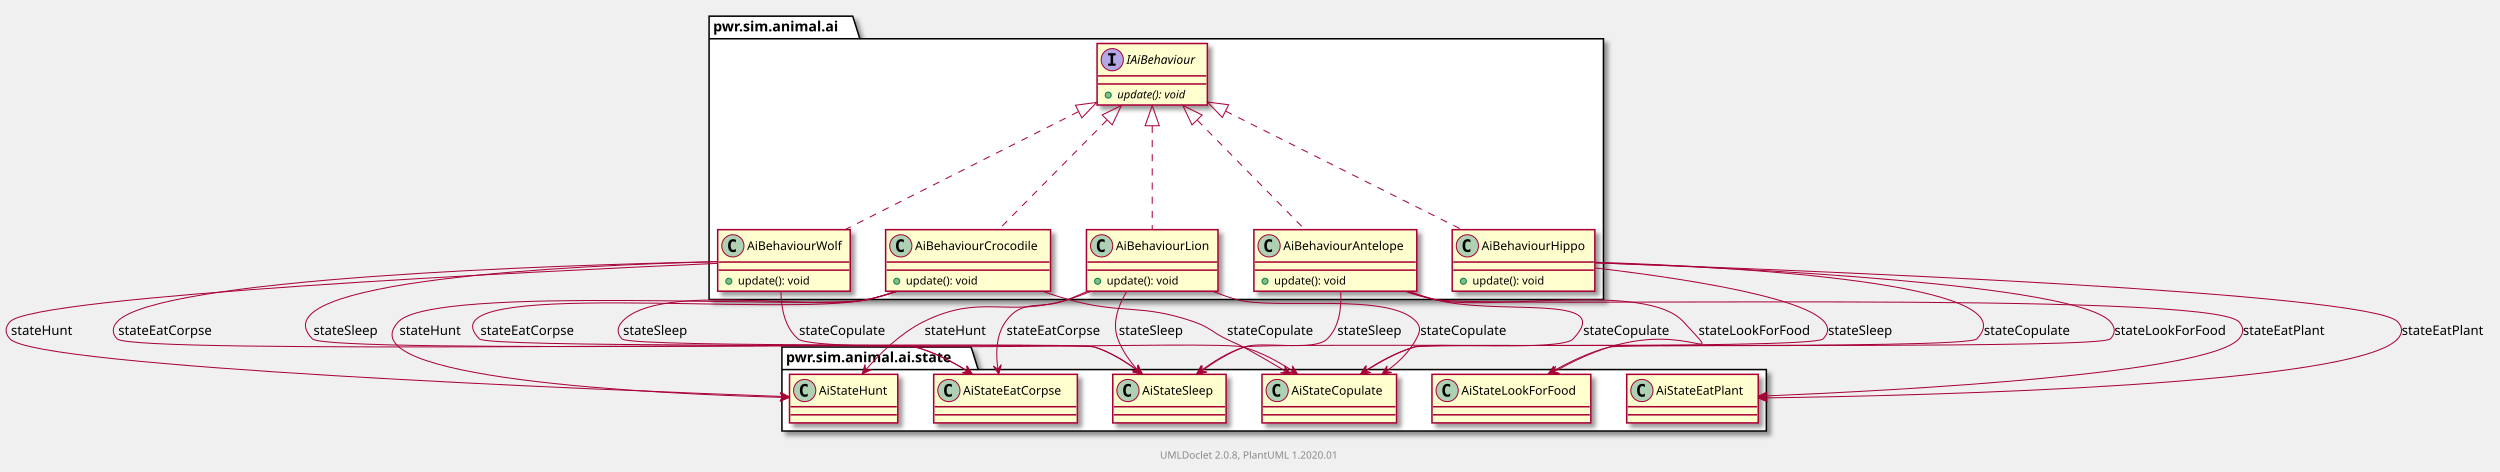
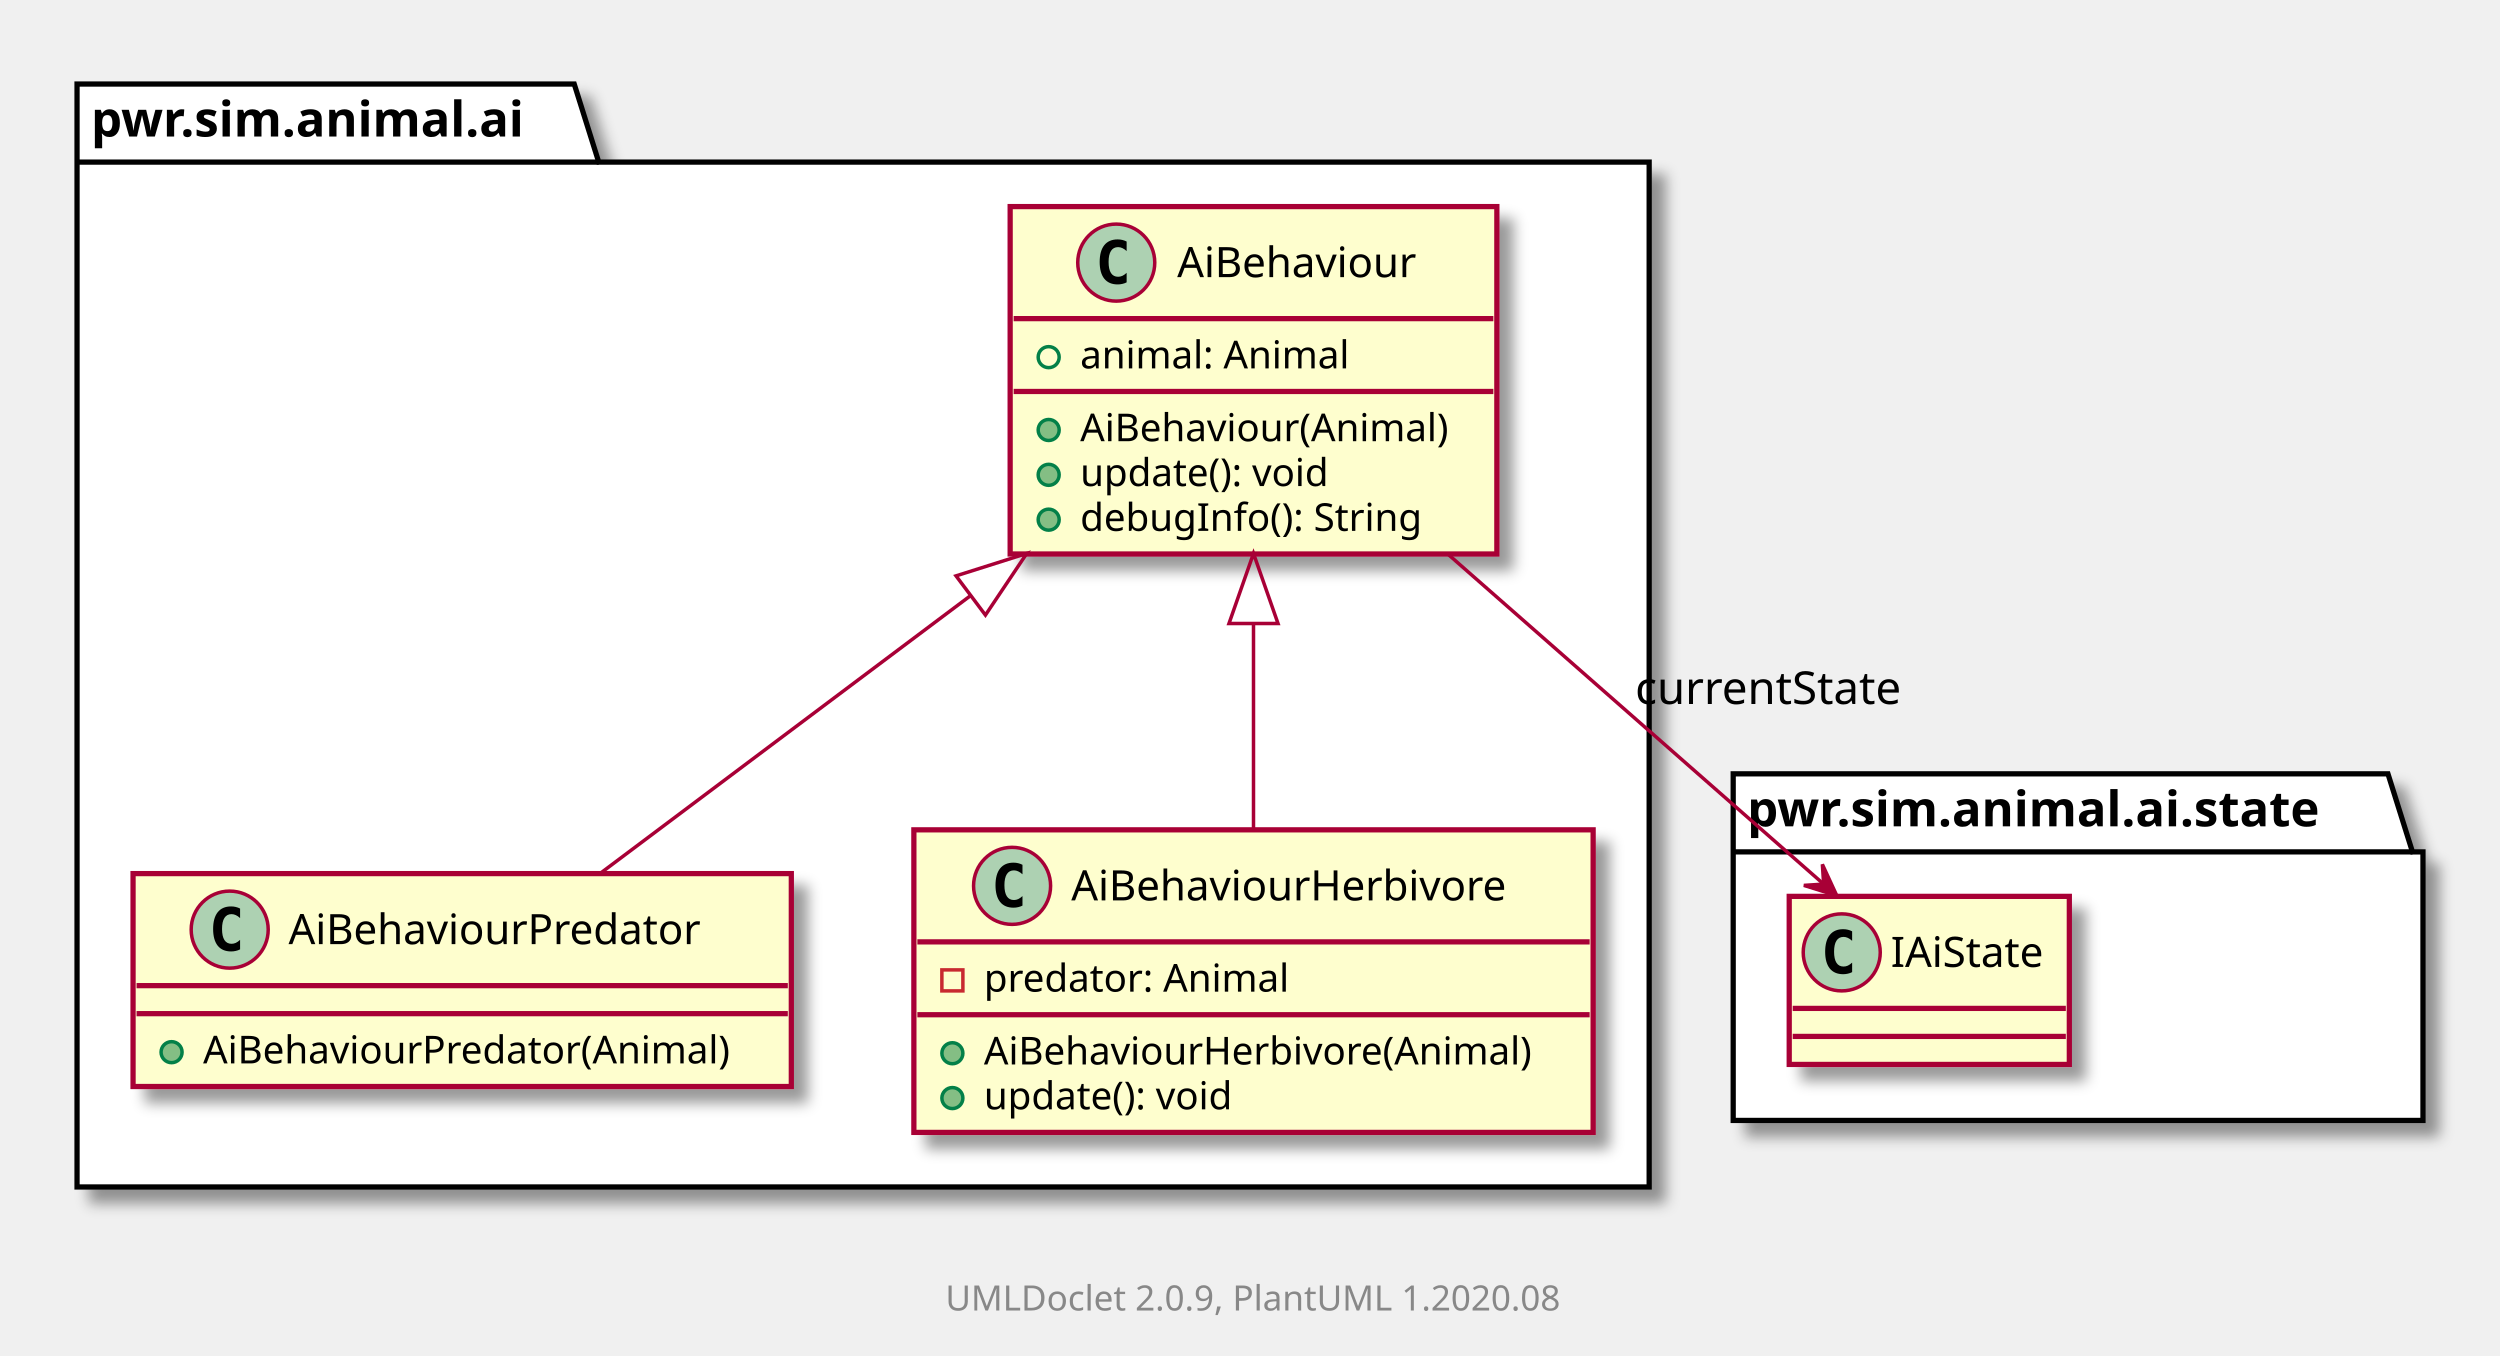
- <svg xmlns="http://www.w3.org/2000/svg" xmlns:xlink="http://www.w3.org/1999/xlink" contentScriptType="application/ecmascript" contentStyleType="text/css" height="466px" preserveAspectRatio="none" style="width:2471px;height:466px;" version="1.1" viewBox="0 0 2471 466" width="2471px" zoomAndPan="magnify">
+ <svg xmlns="http://www.w3.org/2000/svg" xmlns:xlink="http://www.w3.org/1999/xlink" contentScriptType="application/ecmascript" contentStyleType="text/css" height="387px" preserveAspectRatio="none" style="width:714px;height:387px;" version="1.1" viewBox="0 0 714 387" width="714px" zoomAndPan="magnify">
  <defs>
-     <filter height="300%" id="f1if5cr7eucmrr" width="300%" x="-1" y="-1">
+     <filter height="300%" id="f1dy1cpr2b5a2b" width="300%" x="-1" y="-1">
      <feGaussianBlur result="blurOut" stdDeviation="2.0" />
      <feColorMatrix in="blurOut" result="blurOut2" type="matrix" values="0 0 0 0 0 0 0 0 0 0 0 0 0 0 0 0 0 0 .4 0" />
      <feOffset dx="4.0" dy="4.0" in="blurOut2" result="blurOut3" />
      <feBlend in="SourceGraphic" in2="blurOut3" mode="normal" />
    </filter>
  </defs>
  <g>
-     <polygon fill="#FFFFFF" filter="url(#f1if5cr7eucmrr)" points="700.856,16,842.856,16,849.856,38.297,1584.856,38.297,1584.856,296,700.856,296,700.856,16" style="stroke: #000000; stroke-width: 1.5;" />
-     <line style="stroke: #000000; stroke-width: 1.5;" x1="700.856" x2="849.856" y1="38.297" y2="38.297" />
-     <text fill="#000000" font-family="sans-serif" font-size="14" font-weight="bold" lengthAdjust="spacingAndGlyphs" textLength="136" x="704.856" y="30.995">pwr.sim.animal.ai</text>
-     <polygon fill="#FFFFFF" filter="url(#f1if5cr7eucmrr)" points="772.856,343,959.856,343,966.856,365.297,1745.856,365.297,1745.856,426,772.856,426,772.856,343" style="stroke: #000000; stroke-width: 1.5;" />
-     <line style="stroke: #000000; stroke-width: 1.5;" x1="772.856" x2="966.856" y1="365.297" y2="365.297" />
-     <text fill="#000000" font-family="sans-serif" font-size="14" font-weight="bold" lengthAdjust="spacingAndGlyphs" textLength="181" x="776.856" y="357.995">pwr.sim.animal.ai.state</text>
-     <a href="AiBehaviourLion.html" target="_top" title="AiBehaviourLion.html" xlink:actuate="onRequest" xlink:href="AiBehaviourLion.html" xlink:show="new" xlink:title="AiBehaviourLion.html" xlink:type="simple">
-       <rect fill="#FEFECE" filter="url(#f1if5cr7eucmrr)" height="60.805" id="pwr.sim.animal.ai.AiBehaviourLion" style="stroke: #A80036; stroke-width: 1.5;" width="130" x="1073.856" y="227" />
-       <ellipse cx="1088.856" cy="243" fill="#ADD1B2" rx="11" ry="11" style="stroke: #A80036; stroke-width: 1.0;" />
-       <path d="M1091.825,248.641 Q1091.247,248.938 1090.606,249.078 Q1089.965,249.234 1089.262,249.234 Q1086.762,249.234 1085.434,247.594 Q1084.122,245.938 1084.122,242.812 Q1084.122,239.688 1085.434,238.031 Q1086.762,236.375 1089.262,236.375 Q1089.965,236.375 1090.606,236.531 Q1091.262,236.688 1091.825,236.984 L1091.825,239.703 Q1091.2,239.125 1090.606,238.859 Q1090.012,238.578 1089.387,238.578 Q1088.043,238.578 1087.356,239.656 Q1086.668,240.719 1086.668,242.812 Q1086.668,244.906 1087.356,245.984 Q1088.043,247.047 1089.387,247.047 Q1090.012,247.047 1090.606,246.781 Q1091.2,246.5 1091.825,245.922 L1091.825,248.641 Z " />
-       <text fill="#000000" font-family="sans-serif" font-size="12" lengthAdjust="spacingAndGlyphs" textLength="98" x="1102.856" y="247.154">AiBehaviourLion</text>
-       <line style="stroke: #A80036; stroke-width: 1.5;" x1="1074.856" x2="1202.856" y1="259" y2="259" />
-       <line style="stroke: #A80036; stroke-width: 1.5;" x1="1074.856" x2="1202.856" y1="267" y2="267" />
-       <ellipse cx="1084.856" cy="278" fill="#84BE84" rx="3" ry="3" style="stroke: #038048; stroke-width: 1.0;" />
-       <text fill="#000000" font-family="sans-serif" font-size="11" lengthAdjust="spacingAndGlyphs" textLength="78" x="1093.856" y="281.21">update(): void</text>
+     <polygon fill="#FFFFFF" filter="url(#f1dy1cpr2b5a2b)" points="22,24,164,24,171,46.297,471,46.297,471,339,22,339,22,24" style="stroke: #000000; stroke-width: 1.5;" />
+     <line style="stroke: #000000; stroke-width: 1.5;" x1="22" x2="171" y1="46.297" y2="46.297" />
+     <text fill="#000000" font-family="sans-serif" font-size="14" font-weight="bold" lengthAdjust="spacingAndGlyphs" textLength="136" x="26" y="38.995">pwr.sim.animal.ai</text>
+     <polygon fill="#FFFFFF" filter="url(#f1dy1cpr2b5a2b)" points="495,221,682,221,689,243.297,692,243.297,692,320,495,320,495,221" style="stroke: #000000; stroke-width: 1.5;" />
+     <line style="stroke: #000000; stroke-width: 1.5;" x1="495" x2="689" y1="243.297" y2="243.297" />
+     <text fill="#000000" font-family="sans-serif" font-size="14" font-weight="bold" lengthAdjust="spacingAndGlyphs" textLength="181" x="499" y="235.995">pwr.sim.animal.ai.state</text>
+     <a href="AiBehaviour.html" target="_top" title="AiBehaviour.html" xlink:actuate="onRequest" xlink:href="AiBehaviour.html" xlink:show="new" xlink:title="AiBehaviour.html" xlink:type="simple">
+       <rect fill="#FEFECE" filter="url(#f1dy1cpr2b5a2b)" height="99.219" id="pwr.sim.animal.ai.AiBehaviour" style="stroke: #A80036; stroke-width: 1.5;" width="139" x="288.5" y="59" />
+       <ellipse cx="318.8" cy="75" fill="#ADD1B2" rx="11" ry="11" style="stroke: #A80036; stroke-width: 1.0;" />
+       <path d="M321.769,80.641 Q321.191,80.938 320.55,81.078 Q319.909,81.234 319.206,81.234 Q316.706,81.234 315.378,79.594 Q314.066,77.938 314.066,74.812 Q314.066,71.688 315.378,70.031 Q316.706,68.375 319.206,68.375 Q319.909,68.375 320.55,68.531 Q321.206,68.688 321.769,68.984 L321.769,71.703 Q321.144,71.125 320.55,70.859 Q319.956,70.578 319.331,70.578 Q317.988,70.578 317.3,71.656 Q316.613,72.719 316.613,74.812 Q316.613,76.906 317.3,77.984 Q317.988,79.047 319.331,79.047 Q319.956,79.047 320.55,78.781 Q321.144,78.5 321.769,77.922 L321.769,80.641 Z " />
+       <text fill="#000000" font-family="sans-serif" font-size="12" lengthAdjust="spacingAndGlyphs" textLength="73" x="336.2" y="79.154">AiBehaviour</text>
+       <line style="stroke: #A80036; stroke-width: 1.5;" x1="289.5" x2="426.5" y1="91" y2="91" />
+       <ellipse cx="299.5" cy="102" fill="none" rx="3" ry="3" style="stroke: #038048; stroke-width: 1.0;" />
+       <text fill="#000000" font-family="sans-serif" font-size="11" lengthAdjust="spacingAndGlyphs" textLength="84" x="308.5" y="105.21">animal: Animal</text>
+       <line style="stroke: #A80036; stroke-width: 1.5;" x1="289.5" x2="426.5" y1="111.805" y2="111.805" />
+       <ellipse cx="299.5" cy="122.805" fill="#84BE84" rx="3" ry="3" style="stroke: #038048; stroke-width: 1.0;" />
+       <text fill="#000000" font-family="sans-serif" font-size="11" lengthAdjust="spacingAndGlyphs" textLength="113" x="308.5" y="126.015">AiBehaviour(Animal)</text>
+       <ellipse cx="299.5" cy="135.609" fill="#84BE84" rx="3" ry="3" style="stroke: #038048; stroke-width: 1.0;" />
+       <text fill="#000000" font-family="sans-serif" font-size="11" lengthAdjust="spacingAndGlyphs" textLength="78" x="308.5" y="138.82">update(): void</text>
+       <ellipse cx="299.5" cy="148.414" fill="#84BE84" rx="3" ry="3" style="stroke: #038048; stroke-width: 1.0;" />
+       <text fill="#000000" font-family="sans-serif" font-size="11" lengthAdjust="spacingAndGlyphs" textLength="106" x="308.5" y="151.625">debugInfo(): String</text>
    </a>
-     <a href="IAiBehaviour.html" target="_top" title="IAiBehaviour.html" xlink:actuate="onRequest" xlink:href="IAiBehaviour.html" xlink:show="new" xlink:title="IAiBehaviour.html" xlink:type="simple">
-       <rect fill="#FEFECE" filter="url(#f1if5cr7eucmrr)" height="60.805" id="pwr.sim.animal.ai.IAiBehaviour" style="stroke: #A80036; stroke-width: 1.5;" width="109" x="1084.356" y="43" />
-       <ellipse cx="1099.356" cy="59" fill="#B4A7E5" rx="11" ry="11" style="stroke: #A80036; stroke-width: 1.0;" />
-       <path d="M1095.278,54.766 L1095.278,52.609 L1102.668,52.609 L1102.668,54.766 L1100.2,54.766 L1100.2,62.844 L1102.668,62.844 L1102.668,65 L1095.278,65 L1095.278,62.844 L1097.747,62.844 L1097.747,54.766 L1095.278,54.766 Z " />
-       <text fill="#000000" font-family="sans-serif" font-size="12" font-style="italic" lengthAdjust="spacingAndGlyphs" textLength="77" x="1113.356" y="63.154">IAiBehaviour</text>
-       <line style="stroke: #A80036; stroke-width: 1.5;" x1="1085.356" x2="1192.356" y1="75" y2="75" />
-       <line style="stroke: #A80036; stroke-width: 1.5;" x1="1085.356" x2="1192.356" y1="83" y2="83" />
-       <ellipse cx="1095.356" cy="94" fill="#84BE84" rx="3" ry="3" style="stroke: #038048; stroke-width: 1.0;" />
-       <text fill="#000000" font-family="sans-serif" font-size="11" font-style="italic" lengthAdjust="spacingAndGlyphs" textLength="79" x="1104.356" y="97.21">update(): void</text>
+     <a href="AiBehaviourPredator.html" target="_top" title="AiBehaviourPredator.html" xlink:actuate="onRequest" xlink:href="AiBehaviourPredator.html" xlink:show="new" xlink:title="AiBehaviourPredator.html" xlink:type="simple">
+       <rect fill="#FEFECE" filter="url(#f1dy1cpr2b5a2b)" height="60.805" id="pwr.sim.animal.ai.AiBehaviourPredator" style="stroke: #A80036; stroke-width: 1.5;" width="188" x="38" y="249.5" />
+       <ellipse cx="65.6" cy="265.5" fill="#ADD1B2" rx="11" ry="11" style="stroke: #A80036; stroke-width: 1.0;" />
+       <path d="M68.569,271.141 Q67.991,271.438 67.35,271.578 Q66.709,271.734 66.006,271.734 Q63.506,271.734 62.178,270.094 Q60.866,268.438 60.866,265.312 Q60.866,262.188 62.178,260.531 Q63.506,258.875 66.006,258.875 Q66.709,258.875 67.35,259.031 Q68.006,259.188 68.569,259.484 L68.569,262.203 Q67.944,261.625 67.35,261.359 Q66.756,261.078 66.131,261.078 Q64.787,261.078 64.1,262.156 Q63.413,263.219 63.413,265.312 Q63.413,267.406 64.1,268.484 Q64.787,269.547 66.131,269.547 Q66.756,269.547 67.35,269.281 Q67.944,269 68.569,268.422 L68.569,271.141 Z " />
+       <text fill="#000000" font-family="sans-serif" font-size="12" lengthAdjust="spacingAndGlyphs" textLength="128" x="82.4" y="269.654">AiBehaviourPredator</text>
+       <line style="stroke: #A80036; stroke-width: 1.5;" x1="39" x2="225" y1="281.5" y2="281.5" />
+       <line style="stroke: #A80036; stroke-width: 1.5;" x1="39" x2="225" y1="289.5" y2="289.5" />
+       <ellipse cx="49" cy="300.5" fill="#84BE84" rx="3" ry="3" style="stroke: #038048; stroke-width: 1.0;" />
+       <text fill="#000000" font-family="sans-serif" font-size="11" lengthAdjust="spacingAndGlyphs" textLength="162" x="58" y="303.71">AiBehaviourPredator(Animal)</text>
    </a>
-     <a href="AiBehaviourAntelope.html" target="_top" title="AiBehaviourAntelope.html" xlink:actuate="onRequest" xlink:href="AiBehaviourAntelope.html" xlink:show="new" xlink:title="AiBehaviourAntelope.html" xlink:type="simple">
-       <rect fill="#FEFECE" filter="url(#f1if5cr7eucmrr)" height="60.805" id="pwr.sim.animal.ai.AiBehaviourAntelope" style="stroke: #A80036; stroke-width: 1.5;" width="161" x="1239.356" y="227" />
-       <ellipse cx="1254.356" cy="243" fill="#ADD1B2" rx="11" ry="11" style="stroke: #A80036; stroke-width: 1.0;" />
-       <path d="M1257.325,248.641 Q1256.747,248.938 1256.106,249.078 Q1255.465,249.234 1254.762,249.234 Q1252.262,249.234 1250.934,247.594 Q1249.622,245.938 1249.622,242.812 Q1249.622,239.688 1250.934,238.031 Q1252.262,236.375 1254.762,236.375 Q1255.465,236.375 1256.106,236.531 Q1256.762,236.688 1257.325,236.984 L1257.325,239.703 Q1256.7,239.125 1256.106,238.859 Q1255.512,238.578 1254.887,238.578 Q1253.543,238.578 1252.856,239.656 Q1252.168,240.719 1252.168,242.812 Q1252.168,244.906 1252.856,245.984 Q1253.543,247.047 1254.887,247.047 Q1255.512,247.047 1256.106,246.781 Q1256.7,246.5 1257.325,245.922 L1257.325,248.641 Z " />
-       <text fill="#000000" font-family="sans-serif" font-size="12" lengthAdjust="spacingAndGlyphs" textLength="129" x="1268.356" y="247.154">AiBehaviourAntelope</text>
-       <line style="stroke: #A80036; stroke-width: 1.5;" x1="1240.356" x2="1399.356" y1="259" y2="259" />
-       <line style="stroke: #A80036; stroke-width: 1.5;" x1="1240.356" x2="1399.356" y1="267" y2="267" />
-       <ellipse cx="1250.356" cy="278" fill="#84BE84" rx="3" ry="3" style="stroke: #038048; stroke-width: 1.0;" />
-       <text fill="#000000" font-family="sans-serif" font-size="11" lengthAdjust="spacingAndGlyphs" textLength="78" x="1259.356" y="281.21">update(): void</text>
+     <a href="AiBehaviourHerbivore.html" target="_top" title="AiBehaviourHerbivore.html" xlink:actuate="onRequest" xlink:href="AiBehaviourHerbivore.html" xlink:show="new" xlink:title="AiBehaviourHerbivore.html" xlink:type="simple">
+       <rect fill="#FEFECE" filter="url(#f1dy1cpr2b5a2b)" height="86.414" id="pwr.sim.animal.ai.AiBehaviourHerbivore" style="stroke: #A80036; stroke-width: 1.5;" width="194" x="261" y="237" />
+       <ellipse cx="289.05" cy="253" fill="#ADD1B2" rx="11" ry="11" style="stroke: #A80036; stroke-width: 1.0;" />
+       <path d="M292.019,258.641 Q291.441,258.938 290.8,259.078 Q290.159,259.234 289.456,259.234 Q286.956,259.234 285.628,257.594 Q284.316,255.938 284.316,252.812 Q284.316,249.688 285.628,248.031 Q286.956,246.375 289.456,246.375 Q290.159,246.375 290.8,246.531 Q291.456,246.688 292.019,246.984 L292.019,249.703 Q291.394,249.125 290.8,248.859 Q290.206,248.578 289.581,248.578 Q288.238,248.578 287.55,249.656 Q286.863,250.719 286.863,252.812 Q286.863,254.906 287.55,255.984 Q288.238,257.047 289.581,257.047 Q290.206,257.047 290.8,256.781 Q291.394,256.5 292.019,255.922 L292.019,258.641 Z " />
+       <text fill="#000000" font-family="sans-serif" font-size="12" lengthAdjust="spacingAndGlyphs" textLength="133" x="305.95" y="257.154">AiBehaviourHerbivore</text>
+       <line style="stroke: #A80036; stroke-width: 1.5;" x1="262" x2="454" y1="269" y2="269" />
+       <rect fill="none" height="6" style="stroke: #C82930; stroke-width: 1.0;" width="6" x="269" y="277" />
+       <text fill="#000000" font-family="sans-serif" font-size="11" lengthAdjust="spacingAndGlyphs" textLength="95" x="281" y="283.21">predator: Animal</text>
+       <line style="stroke: #A80036; stroke-width: 1.5;" x1="262" x2="454" y1="289.805" y2="289.805" />
+       <ellipse cx="272" cy="300.805" fill="#84BE84" rx="3" ry="3" style="stroke: #038048; stroke-width: 1.0;" />
+       <text fill="#000000" font-family="sans-serif" font-size="11" lengthAdjust="spacingAndGlyphs" textLength="168" x="281" y="304.015">AiBehaviourHerbivore(Animal)</text>
+       <ellipse cx="272" cy="313.609" fill="#84BE84" rx="3" ry="3" style="stroke: #038048; stroke-width: 1.0;" />
+       <text fill="#000000" font-family="sans-serif" font-size="11" lengthAdjust="spacingAndGlyphs" textLength="78" x="281" y="316.82">update(): void</text>
    </a>
-     <a href="AiBehaviourWolf.html" target="_top" title="AiBehaviourWolf.html" xlink:actuate="onRequest" xlink:href="AiBehaviourWolf.html" xlink:show="new" xlink:title="AiBehaviourWolf.html" xlink:type="simple">
-       <rect fill="#FEFECE" filter="url(#f1if5cr7eucmrr)" height="60.805" id="pwr.sim.animal.ai.AiBehaviourWolf" style="stroke: #A80036; stroke-width: 1.5;" width="131" x="709.356" y="227" />
-       <ellipse cx="724.356" cy="243" fill="#ADD1B2" rx="11" ry="11" style="stroke: #A80036; stroke-width: 1.0;" />
-       <path d="M727.325,248.641 Q726.747,248.938 726.106,249.078 Q725.465,249.234 724.762,249.234 Q722.262,249.234 720.934,247.594 Q719.622,245.938 719.622,242.812 Q719.622,239.688 720.934,238.031 Q722.262,236.375 724.762,236.375 Q725.465,236.375 726.106,236.531 Q726.762,236.688 727.325,236.984 L727.325,239.703 Q726.7,239.125 726.106,238.859 Q725.512,238.578 724.887,238.578 Q723.543,238.578 722.856,239.656 Q722.168,240.719 722.168,242.812 Q722.168,244.906 722.856,245.984 Q723.543,247.047 724.887,247.047 Q725.512,247.047 726.106,246.781 Q726.7,246.5 727.325,245.922 L727.325,248.641 Z " />
-       <text fill="#000000" font-family="sans-serif" font-size="12" lengthAdjust="spacingAndGlyphs" textLength="99" x="738.356" y="247.154">AiBehaviourWolf</text>
-       <line style="stroke: #A80036; stroke-width: 1.5;" x1="710.356" x2="839.356" y1="259" y2="259" />
-       <line style="stroke: #A80036; stroke-width: 1.5;" x1="710.356" x2="839.356" y1="267" y2="267" />
-       <ellipse cx="720.356" cy="278" fill="#84BE84" rx="3" ry="3" style="stroke: #038048; stroke-width: 1.0;" />
-       <text fill="#000000" font-family="sans-serif" font-size="11" lengthAdjust="spacingAndGlyphs" textLength="78" x="729.356" y="281.21">update(): void</text>
-     </a>
-     <a href="AiBehaviourHippo.html" target="_top" title="AiBehaviourHippo.html" xlink:actuate="onRequest" xlink:href="AiBehaviourHippo.html" xlink:show="new" xlink:title="AiBehaviourHippo.html" xlink:type="simple">
-       <rect fill="#FEFECE" filter="url(#f1if5cr7eucmrr)" height="60.805" id="pwr.sim.animal.ai.AiBehaviourHippo" style="stroke: #A80036; stroke-width: 1.5;" width="141" x="1435.356" y="227" />
-       <ellipse cx="1450.356" cy="243" fill="#ADD1B2" rx="11" ry="11" style="stroke: #A80036; stroke-width: 1.0;" />
-       <path d="M1453.325,248.641 Q1452.747,248.938 1452.106,249.078 Q1451.465,249.234 1450.762,249.234 Q1448.262,249.234 1446.934,247.594 Q1445.622,245.938 1445.622,242.812 Q1445.622,239.688 1446.934,238.031 Q1448.262,236.375 1450.762,236.375 Q1451.465,236.375 1452.106,236.531 Q1452.762,236.688 1453.325,236.984 L1453.325,239.703 Q1452.7,239.125 1452.106,238.859 Q1451.512,238.578 1450.887,238.578 Q1449.543,238.578 1448.856,239.656 Q1448.168,240.719 1448.168,242.812 Q1448.168,244.906 1448.856,245.984 Q1449.543,247.047 1450.887,247.047 Q1451.512,247.047 1452.106,246.781 Q1452.7,246.5 1453.325,245.922 L1453.325,248.641 Z " />
-       <text fill="#000000" font-family="sans-serif" font-size="12" lengthAdjust="spacingAndGlyphs" textLength="109" x="1464.356" y="247.154">AiBehaviourHippo</text>
-       <line style="stroke: #A80036; stroke-width: 1.5;" x1="1436.356" x2="1575.356" y1="259" y2="259" />
-       <line style="stroke: #A80036; stroke-width: 1.5;" x1="1436.356" x2="1575.356" y1="267" y2="267" />
-       <ellipse cx="1446.356" cy="278" fill="#84BE84" rx="3" ry="3" style="stroke: #038048; stroke-width: 1.0;" />
-       <text fill="#000000" font-family="sans-serif" font-size="11" lengthAdjust="spacingAndGlyphs" textLength="78" x="1455.356" y="281.21">update(): void</text>
-     </a>
-     <a href="AiBehaviourCrocodile.html" target="_top" title="AiBehaviourCrocodile.html" xlink:actuate="onRequest" xlink:href="AiBehaviourCrocodile.html" xlink:show="new" xlink:title="AiBehaviourCrocodile.html" xlink:type="simple">
-       <rect fill="#FEFECE" filter="url(#f1if5cr7eucmrr)" height="60.805" id="pwr.sim.animal.ai.AiBehaviourCrocodile" style="stroke: #A80036; stroke-width: 1.5;" width="163" x="875.356" y="227" />
-       <ellipse cx="890.356" cy="243" fill="#ADD1B2" rx="11" ry="11" style="stroke: #A80036; stroke-width: 1.0;" />
-       <path d="M893.325,248.641 Q892.747,248.938 892.106,249.078 Q891.465,249.234 890.762,249.234 Q888.262,249.234 886.934,247.594 Q885.622,245.938 885.622,242.812 Q885.622,239.688 886.934,238.031 Q888.262,236.375 890.762,236.375 Q891.465,236.375 892.106,236.531 Q892.762,236.688 893.325,236.984 L893.325,239.703 Q892.7,239.125 892.106,238.859 Q891.512,238.578 890.887,238.578 Q889.543,238.578 888.856,239.656 Q888.168,240.719 888.168,242.812 Q888.168,244.906 888.856,245.984 Q889.543,247.047 890.887,247.047 Q891.512,247.047 892.106,246.781 Q892.7,246.5 893.325,245.922 L893.325,248.641 Z " />
-       <text fill="#000000" font-family="sans-serif" font-size="12" lengthAdjust="spacingAndGlyphs" textLength="131" x="904.356" y="247.154">AiBehaviourCrocodile</text>
-       <line style="stroke: #A80036; stroke-width: 1.5;" x1="876.356" x2="1037.356" y1="259" y2="259" />
-       <line style="stroke: #A80036; stroke-width: 1.5;" x1="876.356" x2="1037.356" y1="267" y2="267" />
-       <ellipse cx="886.356" cy="278" fill="#84BE84" rx="3" ry="3" style="stroke: #038048; stroke-width: 1.0;" />
-       <text fill="#000000" font-family="sans-serif" font-size="11" lengthAdjust="spacingAndGlyphs" textLength="78" x="895.356" y="281.21">update(): void</text>
-     </a>
-     <rect fill="#FEFECE" filter="url(#f1if5cr7eucmrr)" height="48" id="pwr.sim.animal.ai.state.AiStateHunt" style="stroke: #A80036; stroke-width: 1.5;" width="107" x="780.356" y="370" />
-     <ellipse cx="795.356" cy="386" fill="#ADD1B2" rx="11" ry="11" style="stroke: #A80036; stroke-width: 1.0;" />
-     <path d="M798.325,391.641 Q797.747,391.938 797.106,392.078 Q796.465,392.234 795.762,392.234 Q793.262,392.234 791.934,390.594 Q790.622,388.938 790.622,385.812 Q790.622,382.688 791.934,381.031 Q793.262,379.375 795.762,379.375 Q796.465,379.375 797.106,379.531 Q797.762,379.688 798.325,379.984 L798.325,382.703 Q797.7,382.125 797.106,381.859 Q796.512,381.578 795.887,381.578 Q794.543,381.578 793.856,382.656 Q793.168,383.719 793.168,385.812 Q793.168,387.906 793.856,388.984 Q794.543,390.047 795.887,390.047 Q796.512,390.047 797.106,389.781 Q797.7,389.5 798.325,388.922 L798.325,391.641 Z " />
-     <text fill="#000000" font-family="sans-serif" font-size="12" lengthAdjust="spacingAndGlyphs" textLength="75" x="809.356" y="390.154">AiStateHunt</text>
-     <line style="stroke: #A80036; stroke-width: 1.5;" x1="781.356" x2="886.356" y1="402" y2="402" />
-     <line style="stroke: #A80036; stroke-width: 1.5;" x1="781.356" x2="886.356" y1="410" y2="410" />
-     <rect fill="#FEFECE" filter="url(#f1if5cr7eucmrr)" height="48" id="pwr.sim.animal.ai.state.AiStateSleep" style="stroke: #A80036; stroke-width: 1.5;" width="112" x="1099.856" y="370" />
-     <ellipse cx="1114.856" cy="386" fill="#ADD1B2" rx="11" ry="11" style="stroke: #A80036; stroke-width: 1.0;" />
-     <path d="M1117.825,391.641 Q1117.247,391.938 1116.606,392.078 Q1115.965,392.234 1115.262,392.234 Q1112.762,392.234 1111.434,390.594 Q1110.122,388.938 1110.122,385.812 Q1110.122,382.688 1111.434,381.031 Q1112.762,379.375 1115.262,379.375 Q1115.965,379.375 1116.606,379.531 Q1117.262,379.688 1117.825,379.984 L1117.825,382.703 Q1117.2,382.125 1116.606,381.859 Q1116.012,381.578 1115.387,381.578 Q1114.043,381.578 1113.356,382.656 Q1112.668,383.719 1112.668,385.812 Q1112.668,387.906 1113.356,388.984 Q1114.043,390.047 1115.387,390.047 Q1116.012,390.047 1116.606,389.781 Q1117.2,389.5 1117.825,388.922 L1117.825,391.641 Z " />
-     <text fill="#000000" font-family="sans-serif" font-size="12" lengthAdjust="spacingAndGlyphs" textLength="80" x="1128.856" y="390.154">AiStateSleep</text>
-     <line style="stroke: #A80036; stroke-width: 1.5;" x1="1100.856" x2="1210.856" y1="402" y2="402" />
-     <line style="stroke: #A80036; stroke-width: 1.5;" x1="1100.856" x2="1210.856" y1="410" y2="410" />
-     <rect fill="#FEFECE" filter="url(#f1if5cr7eucmrr)" height="48" id="pwr.sim.animal.ai.state.AiStateEatCorpse" style="stroke: #A80036; stroke-width: 1.5;" width="142" x="922.856" y="370" />
-     <ellipse cx="937.856" cy="386" fill="#ADD1B2" rx="11" ry="11" style="stroke: #A80036; stroke-width: 1.0;" />
-     <path d="M940.825,391.641 Q940.247,391.938 939.606,392.078 Q938.965,392.234 938.262,392.234 Q935.762,392.234 934.434,390.594 Q933.122,388.938 933.122,385.812 Q933.122,382.688 934.434,381.031 Q935.762,379.375 938.262,379.375 Q938.965,379.375 939.606,379.531 Q940.262,379.688 940.825,379.984 L940.825,382.703 Q940.2,382.125 939.606,381.859 Q939.012,381.578 938.387,381.578 Q937.043,381.578 936.356,382.656 Q935.668,383.719 935.668,385.812 Q935.668,387.906 936.356,388.984 Q937.043,390.047 938.387,390.047 Q939.012,390.047 939.606,389.781 Q940.2,389.5 940.825,388.922 L940.825,391.641 Z " />
-     <text fill="#000000" font-family="sans-serif" font-size="12" lengthAdjust="spacingAndGlyphs" textLength="110" x="951.856" y="390.154">AiStateEatCorpse</text>
-     <line style="stroke: #A80036; stroke-width: 1.5;" x1="923.856" x2="1063.856" y1="402" y2="402" />
-     <line style="stroke: #A80036; stroke-width: 1.5;" x1="923.856" x2="1063.856" y1="410" y2="410" />
-     <rect fill="#FEFECE" filter="url(#f1if5cr7eucmrr)" height="48" id="pwr.sim.animal.ai.state.AiStateCopulate" style="stroke: #A80036; stroke-width: 1.5;" width="133" x="1247.356" y="370" />
-     <ellipse cx="1262.356" cy="386" fill="#ADD1B2" rx="11" ry="11" style="stroke: #A80036; stroke-width: 1.0;" />
-     <path d="M1265.325,391.641 Q1264.747,391.938 1264.106,392.078 Q1263.465,392.234 1262.762,392.234 Q1260.262,392.234 1258.934,390.594 Q1257.622,388.938 1257.622,385.812 Q1257.622,382.688 1258.934,381.031 Q1260.262,379.375 1262.762,379.375 Q1263.465,379.375 1264.106,379.531 Q1264.762,379.688 1265.325,379.984 L1265.325,382.703 Q1264.7,382.125 1264.106,381.859 Q1263.512,381.578 1262.887,381.578 Q1261.543,381.578 1260.856,382.656 Q1260.168,383.719 1260.168,385.812 Q1260.168,387.906 1260.856,388.984 Q1261.543,390.047 1262.887,390.047 Q1263.512,390.047 1264.106,389.781 Q1264.7,389.5 1265.325,388.922 L1265.325,391.641 Z " />
-     <text fill="#000000" font-family="sans-serif" font-size="12" lengthAdjust="spacingAndGlyphs" textLength="101" x="1276.356" y="390.154">AiStateCopulate</text>
-     <line style="stroke: #A80036; stroke-width: 1.5;" x1="1248.356" x2="1379.356" y1="402" y2="402" />
-     <line style="stroke: #A80036; stroke-width: 1.5;" x1="1248.356" x2="1379.356" y1="410" y2="410" />
-     <rect fill="#FEFECE" filter="url(#f1if5cr7eucmrr)" height="48" id="pwr.sim.animal.ai.state.AiStateLookForFood" style="stroke: #A80036; stroke-width: 1.5;" width="157" x="1415.356" y="370" />
-     <ellipse cx="1430.356" cy="386" fill="#ADD1B2" rx="11" ry="11" style="stroke: #A80036; stroke-width: 1.0;" />
-     <path d="M1433.325,391.641 Q1432.747,391.938 1432.106,392.078 Q1431.465,392.234 1430.762,392.234 Q1428.262,392.234 1426.934,390.594 Q1425.622,388.938 1425.622,385.812 Q1425.622,382.688 1426.934,381.031 Q1428.262,379.375 1430.762,379.375 Q1431.465,379.375 1432.106,379.531 Q1432.762,379.688 1433.325,379.984 L1433.325,382.703 Q1432.7,382.125 1432.106,381.859 Q1431.512,381.578 1430.887,381.578 Q1429.543,381.578 1428.856,382.656 Q1428.168,383.719 1428.168,385.812 Q1428.168,387.906 1428.856,388.984 Q1429.543,390.047 1430.887,390.047 Q1431.512,390.047 1432.106,389.781 Q1432.7,389.5 1433.325,388.922 L1433.325,391.641 Z " />
-     <text fill="#000000" font-family="sans-serif" font-size="12" lengthAdjust="spacingAndGlyphs" textLength="125" x="1444.356" y="390.154">AiStateLookForFood</text>
-     <line style="stroke: #A80036; stroke-width: 1.5;" x1="1416.356" x2="1571.356" y1="402" y2="402" />
-     <line style="stroke: #A80036; stroke-width: 1.5;" x1="1416.356" x2="1571.356" y1="410" y2="410" />
-     <rect fill="#FEFECE" filter="url(#f1if5cr7eucmrr)" height="48" id="pwr.sim.animal.ai.state.AiStateEatPlant" style="stroke: #A80036; stroke-width: 1.5;" width="130" x="1607.856" y="370" />
-     <ellipse cx="1622.856" cy="386" fill="#ADD1B2" rx="11" ry="11" style="stroke: #A80036; stroke-width: 1.0;" />
-     <path d="M1625.825,391.641 Q1625.247,391.938 1624.606,392.078 Q1623.965,392.234 1623.262,392.234 Q1620.762,392.234 1619.434,390.594 Q1618.122,388.938 1618.122,385.812 Q1618.122,382.688 1619.434,381.031 Q1620.762,379.375 1623.262,379.375 Q1623.965,379.375 1624.606,379.531 Q1625.262,379.688 1625.825,379.984 L1625.825,382.703 Q1625.2,382.125 1624.606,381.859 Q1624.012,381.578 1623.387,381.578 Q1622.043,381.578 1621.356,382.656 Q1620.668,383.719 1620.668,385.812 Q1620.668,387.906 1621.356,388.984 Q1622.043,390.047 1623.387,390.047 Q1624.012,390.047 1624.606,389.781 Q1625.2,389.5 1625.825,388.922 L1625.825,391.641 Z " />
-     <text fill="#000000" font-family="sans-serif" font-size="12" lengthAdjust="spacingAndGlyphs" textLength="98" x="1636.856" y="390.154">AiStateEatPlant</text>
-     <line style="stroke: #A80036; stroke-width: 1.5;" x1="1608.856" x2="1736.856" y1="402" y2="402" />
-     <line style="stroke: #A80036; stroke-width: 1.5;" x1="1608.856" x2="1736.856" y1="410" y2="410" />
-     <path d="M1138.856,124.409 C1138.856,157.308 1138.856,199.031 1138.856,226.909 " fill="none" id="pwr.sim.animal.ai.IAiBehaviour&lt;-pwr.sim.animal.ai.AiBehaviourLion" style="stroke: #A80036; stroke-width: 1.0; stroke-dasharray: 7.0,7.0;" />
-     <polygon fill="none" points="1131.856,124.297,1138.856,104.297,1145.856,124.297,1131.856,124.297" style="stroke: #A80036; stroke-width: 1.0;" />
-     <path d="M1077.97,288.079 C1070.634,291.062 1063.155,293.794 1055.856,296 C994.302,314.602 970.494,289.49 912.856,318 C890.368,329.124 870.091,348.944 855.712,365.555 " fill="none" id="pwr.sim.animal.ai.AiBehaviourLion-&gt;pwr.sim.animal.ai.state.AiStateHunt" style="stroke: #A80036; stroke-width: 1.0;" />
-     <polygon fill="#A80036" points="852.186,369.702,861.063,365.437,855.425,365.893,854.969,360.255,852.186,369.702" style="stroke: #A80036; stroke-width: 1.0;" />
-     <text fill="#000000" font-family="sans-serif" font-size="13" lengthAdjust="spacingAndGlyphs" textLength="64" x="913.856" y="331.067">stateHunt</text>
-     <path d="M1113.684,288.093 C1105.115,302.217 1099.012,319.303 1104.856,335 C1109.113,346.436 1116.694,357.132 1124.731,366.192 " fill="none" id="pwr.sim.animal.ai.AiBehaviourLion-&gt;pwr.sim.animal.ai.state.AiStateSleep" style="stroke: #A80036; stroke-width: 1.0;" />
-     <polygon fill="#A80036" points="1128.194,369.972,1125.063,360.634,1124.816,366.286,1119.165,366.039,1128.194,369.972" style="stroke: #A80036; stroke-width: 1.0;" />
-     <text fill="#000000" font-family="sans-serif" font-size="13" lengthAdjust="spacingAndGlyphs" textLength="69" x="1105.856" y="331.067">stateSleep</text>
-     <path d="M1074.319,288.144 C1068.112,290.877 1061.886,293.538 1055.856,296 C1028.787,307.053 1010.723,294.117 993.856,318 C984.419,331.363 984.123,349.608 986.327,364.873 " fill="none" id="pwr.sim.animal.ai.AiBehaviourLion-&gt;pwr.sim.animal.ai.state.AiStateEatCorpse" style="stroke: #A80036; stroke-width: 1.0;" />
-     <polygon fill="#A80036" points="987.161,369.924,989.641,360.393,986.346,364.991,981.748,361.696,987.161,369.924" style="stroke: #A80036; stroke-width: 1.0;" />
-     <text fill="#000000" font-family="sans-serif" font-size="13" lengthAdjust="spacingAndGlyphs" textLength="99" x="994.856" y="331.067">stateEatCorpse</text>
-     <path d="M1199.22,288.109 C1206.714,291.127 1214.373,293.859 1221.856,296 C1260.175,306.963 1373.458,288.139 1399.856,318 C1404.86,323.661 1403.377,328.315 1399.856,335 C1393.093,347.841 1382.134,358.425 1370.269,366.907 " fill="none" id="pwr.sim.animal.ai.AiBehaviourLion-&gt;pwr.sim.animal.ai.state.AiStateCopulate" style="stroke: #A80036; stroke-width: 1.0;" />
-     <polygon fill="#A80036" points="1365.863,369.937,1375.546,368.133,1369.983,367.104,1371.013,361.541,1365.863,369.937" style="stroke: #A80036; stroke-width: 1.0;" />
-     <text fill="#000000" font-family="sans-serif" font-size="13" lengthAdjust="spacingAndGlyphs" textLength="90" x="1403.856" y="331.067">stateCopulate</text>
-     <path d="M1183.476,118.859 C1216.562,152.494 1260.773,197.438 1289.764,226.909 " fill="none" id="pwr.sim.animal.ai.IAiBehaviour&lt;-pwr.sim.animal.ai.AiBehaviourAntelope" style="stroke: #A80036; stroke-width: 1.0; stroke-dasharray: 7.0,7.0;" />
-     <polygon fill="none" points="1178.187,123.464,1169.151,104.297,1188.167,113.647,1178.187,123.464" style="stroke: #A80036; stroke-width: 1.0;" />
-     <path d="M1390.821,288.089 C1399.802,291.153 1408.961,293.901 1417.856,296 C1471.273,308.607 1626.815,277.499 1663.856,318 C1706.788,364.942 1671.469,318.363 1590.856,343 C1572.062,348.744 1552.643,358.155 1536.163,367.339 " fill="none" id="pwr.sim.animal.ai.AiBehaviourAntelope-&gt;pwr.sim.animal.ai.state.AiStateLookForFood" style="stroke: #A80036; stroke-width: 1.0;" />
-     <polygon fill="#A80036" points="1531.596,369.92,1541.399,368.974,1535.949,367.46,1537.463,362.01,1531.596,369.92" style="stroke: #A80036; stroke-width: 1.0;" />
-     <text fill="#000000" font-family="sans-serif" font-size="13" lengthAdjust="spacingAndGlyphs" textLength="114" x="1678.856" y="331.067">stateLookForFood</text>
-     <path d="M1325.134,288.246 C1326.034,304.321 1323.845,323.078 1311.856,335 C1298.874,347.91 1247.053,336.716 1229.856,343 C1214.846,348.485 1200.002,357.744 1187.593,366.88 " fill="none" id="pwr.sim.animal.ai.AiBehaviourAntelope-&gt;pwr.sim.animal.ai.state.AiStateSleep" style="stroke: #A80036; stroke-width: 1.0;" />
-     <polygon fill="#A80036" points="1183.481,369.968,1193.08,367.762,1187.479,366.965,1188.275,361.365,1183.481,369.968" style="stroke: #A80036; stroke-width: 1.0;" />
-     <text fill="#000000" font-family="sans-serif" font-size="13" lengthAdjust="spacingAndGlyphs" textLength="69" x="1321.856" y="331.067">stateSleep</text>
-     <path d="M1389.086,288.084 C1398.6,291.282 1408.363,294.066 1417.856,296 C1461.15,304.821 2182.049,286.328 2212.856,318 C2218.124,323.416 2217.9,329.375 2212.856,335 C2182.028,369.38 1882.296,385.688 1743.162,391.453 " fill="none" id="pwr.sim.animal.ai.AiBehaviourAntelope-&gt;pwr.sim.animal.ai.state.AiStateEatPlant" style="stroke: #A80036; stroke-width: 1.0;" />
-     <polygon fill="#A80036" points="1737.876,391.671,1747.032,395.298,1742.871,391.465,1746.704,387.305,1737.876,391.671" style="stroke: #A80036; stroke-width: 1.0;" />
-     <text fill="#000000" font-family="sans-serif" font-size="13" lengthAdjust="spacingAndGlyphs" textLength="86" x="2216.856" y="331.067">stateEatPlant</text>
-     <path d="M1392.588,288.055 C1401.021,291.004 1409.569,293.735 1417.856,296 C1478.925,312.69 1598.468,289.11 1554.856,335 C1542.823,347.661 1414.552,337.867 1397.856,343 C1380.861,348.225 1363.781,357.649 1349.503,366.986 " fill="none" id="pwr.sim.animal.ai.AiBehaviourAntelope-&gt;pwr.sim.animal.ai.state.AiStateCopulate" style="stroke: #A80036; stroke-width: 1.0;" />
-     <polygon fill="#A80036" points="1345.165,369.876,1354.873,368.214,1349.326,367.104,1350.437,361.557,1345.165,369.876" style="stroke: #A80036; stroke-width: 1.0;" />
-     <text fill="#000000" font-family="sans-serif" font-size="13" lengthAdjust="spacingAndGlyphs" textLength="90" x="1564.856" y="331.067">stateCopulate</text>
-     <path d="M1065.782,110.439 C998.119,144.642 898.679,194.908 835.357,226.917 " fill="none" id="pwr.sim.animal.ai.IAiBehaviour&lt;-pwr.sim.animal.ai.AiBehaviourWolf" style="stroke: #A80036; stroke-width: 1.0; stroke-dasharray: 7.0,7.0;" />
-     <polygon fill="none" points="1062.96,104.021,1083.967,101.246,1069.276,116.516,1062.96,104.021" style="stroke: #A80036; stroke-width: 1.0;" />
-     <path d="M709.356,260.284 C528.417,268.289 33.477,292.437 9.856,318 C4.728,323.549 4.708,329.47 9.856,335 C35.922,362.999 590.992,385.312 775.104,391.966 " fill="none" id="pwr.sim.animal.ai.AiBehaviourWolf-&gt;pwr.sim.animal.ai.state.AiStateHunt" style="stroke: #A80036; stroke-width: 1.0;" />
-     <polygon fill="#A80036" points="780.177,392.149,771.327,387.828,775.181,391.969,771.039,395.822,780.177,392.149" style="stroke: #A80036; stroke-width: 1.0;" />
-     <text fill="#000000" font-family="sans-serif" font-size="13" lengthAdjust="spacingAndGlyphs" textLength="64" x="10.856" y="331.067">stateHunt</text>
-     <path d="M709.168,258.642 C567.644,262.213 251.2,276.745 308.856,335 C323.961,350.262 1061.386,336.513 1081.856,343 C1097.357,347.912 1112.502,357.277 1125.011,366.656 " fill="none" id="pwr.sim.animal.ai.AiBehaviourWolf-&gt;pwr.sim.animal.ai.state.AiStateSleep" style="stroke: #A80036; stroke-width: 1.0;" />
-     <polygon fill="#A80036" points="1129.148,369.83,1124.443,361.178,1125.181,366.787,1119.573,367.526,1129.148,369.83" style="stroke: #A80036; stroke-width: 1.0;" />
-     <text fill="#000000" font-family="sans-serif" font-size="13" lengthAdjust="spacingAndGlyphs" textLength="69" x="309.856" y="331.067">stateSleep</text>
-     <path d="M709.22,258.617 C550.372,261.997 155.349,274.715 115.856,318 C110.763,323.582 110.541,329.63 115.856,335 C131.275,350.577 883.705,337.254 904.856,343 C923.078,347.95 941.474,357.549 956.773,367.096 " fill="none" id="pwr.sim.animal.ai.AiBehaviourWolf-&gt;pwr.sim.animal.ai.state.AiStateEatCorpse" style="stroke: #A80036; stroke-width: 1.0;" />
-     <polygon fill="#A80036" points="961.003,369.783,955.551,361.581,956.783,367.102,951.261,368.333,961.003,369.783" style="stroke: #A80036; stroke-width: 1.0;" />
-     <text fill="#000000" font-family="sans-serif" font-size="13" lengthAdjust="spacingAndGlyphs" textLength="99" x="116.856" y="331.067">stateEatCorpse</text>
-     <path d="M771.865,288.131 C772.084,304.584 775.633,323.746 788.856,335 C807.474,350.846 1205.355,336.26 1228.856,343 C1246.246,347.988 1263.688,357.479 1278.206,366.934 " fill="none" id="pwr.sim.animal.ai.AiBehaviourWolf-&gt;pwr.sim.animal.ai.state.AiStateCopulate" style="stroke: #A80036; stroke-width: 1.0;" />
-     <polygon fill="#A80036" points="1282.614,369.862,1277.33,361.551,1278.449,367.096,1272.904,368.215,1282.614,369.862" style="stroke: #A80036; stroke-width: 1.0;" />
-     <text fill="#000000" font-family="sans-serif" font-size="13" lengthAdjust="spacingAndGlyphs" textLength="90" x="789.856" y="331.067">stateCopulate</text>
-     <path d="M1211.294,109.818 C1279.545,144.036 1380.656,194.73 1444.886,226.932 " fill="none" id="pwr.sim.animal.ai.IAiBehaviour&lt;-pwr.sim.animal.ai.AiBehaviourHippo" style="stroke: #A80036; stroke-width: 1.0; stroke-dasharray: 7.0,7.0;" />
-     <polygon fill="none" points="1208.145,116.069,1193.403,100.848,1214.419,103.554,1208.145,116.069" style="stroke: #A80036; stroke-width: 1.0;" />
-     <path d="M1576.515,259.676 C1723.696,264.939 2052.309,280.771 2085.856,318 C2090.914,323.613 2091.155,329.614 2085.856,335 C2076.211,344.802 1604.18,339.596 1590.856,343 C1571.31,347.993 1551.315,357.599 1534.596,367.14 " fill="none" id="pwr.sim.animal.ai.AiBehaviourHippo-&gt;pwr.sim.animal.ai.state.AiStateLookForFood" style="stroke: #A80036; stroke-width: 1.0;" />
-     <polygon fill="#A80036" points="1529.971,369.826,1539.762,368.766,1534.295,367.315,1535.745,361.848,1529.971,369.826" style="stroke: #A80036; stroke-width: 1.0;" />
-     <text fill="#000000" font-family="sans-serif" font-size="13" lengthAdjust="spacingAndGlyphs" textLength="114" x="2089.856" y="331.067">stateLookForFood</text>
-     <path d="M1576.691,264.839 C1674.559,276.337 1835.518,300.864 1801.856,335 C1790.699,346.315 1244.995,338.172 1229.856,343 C1214.364,347.941 1199.221,357.311 1186.711,366.685 " fill="none" id="pwr.sim.animal.ai.AiBehaviourHippo-&gt;pwr.sim.animal.ai.state.AiStateSleep" style="stroke: #A80036; stroke-width: 1.0;" />
-     <polygon fill="#A80036" points="1182.573,369.858,1192.149,367.557,1186.541,366.816,1187.281,361.208,1182.573,369.858" style="stroke: #A80036; stroke-width: 1.0;" />
-     <text fill="#000000" font-family="sans-serif" font-size="13" lengthAdjust="spacingAndGlyphs" textLength="69" x="1806.856" y="331.067">stateSleep</text>
-     <path d="M1576.553,259.849 C1778.114,266.888 2342.922,289.114 2369.856,318 C2375.009,323.526 2374.968,329.437 2369.856,335 C2328.044,380.501 1912.112,390.945 1743.401,393.315 " fill="none" id="pwr.sim.animal.ai.AiBehaviourHippo-&gt;pwr.sim.animal.ai.state.AiStateEatPlant" style="stroke: #A80036; stroke-width: 1.0;" />
-     <polygon fill="#A80036" points="1737.993,393.389,1747.047,397.265,1742.992,393.32,1746.937,389.266,1737.993,393.389" style="stroke: #A80036; stroke-width: 1.0;" />
-     <text fill="#000000" font-family="sans-serif" font-size="13" lengthAdjust="spacingAndGlyphs" textLength="86" x="2373.856" y="331.067">stateEatPlant</text>
-     <path d="M1576.564,259.18 C1715.957,263.706 2008.228,279.84 1953.856,335 C1943.013,346 1412.7,338.731 1397.856,343 C1380.62,347.957 1363.374,357.443 1349.034,366.902 " fill="none" id="pwr.sim.animal.ai.AiBehaviourHippo-&gt;pwr.sim.animal.ai.state.AiStateCopulate" style="stroke: #A80036; stroke-width: 1.0;" />
-     <polygon fill="#A80036" points="1344.68,369.832,1354.38,368.126,1348.829,367.041,1349.914,361.489,1344.68,369.832" style="stroke: #A80036; stroke-width: 1.0;" />
-     <text fill="#000000" font-family="sans-serif" font-size="13" lengthAdjust="spacingAndGlyphs" textLength="90" x="1960.856" y="331.067">stateCopulate</text>
-     <path d="M1093.99,118.859 C1060.72,152.494 1016.265,197.438 987.115,226.909 " fill="none" id="pwr.sim.animal.ai.IAiBehaviour&lt;-pwr.sim.animal.ai.AiBehaviourCrocodile" style="stroke: #A80036; stroke-width: 1.0; stroke-dasharray: 7.0,7.0;" />
-     <polygon fill="none" points="1089.352,113.594,1108.393,104.297,1099.305,123.439,1089.352,113.594" style="stroke: #A80036; stroke-width: 1.0;" />
-     <path d="M886.321,288.087 C876.891,291.238 867.237,294.009 857.856,296 C807.367,306.716 429.478,280.649 393.856,318 C340.031,374.438 642.633,389.108 774.625,392.802 " fill="none" id="pwr.sim.animal.ai.AiBehaviourCrocodile-&gt;pwr.sim.animal.ai.state.AiStateHunt" style="stroke: #A80036; stroke-width: 1.0;" />
-     <polygon fill="#A80036" points="780.014,392.949,771.126,388.705,775.015,392.813,770.908,396.702,780.014,392.949" style="stroke: #A80036; stroke-width: 1.0;" />
-     <text fill="#000000" font-family="sans-serif" font-size="13" lengthAdjust="spacingAndGlyphs" textLength="64" x="394.856" y="331.067">stateHunt</text>
-     <path d="M885.148,288.074 C876.079,291.14 866.833,293.893 857.856,296 C805.07,308.392 651.427,277.969 614.856,318 C609.76,323.578 609.559,329.612 614.856,335 C623.951,344.252 1069.502,339.039 1081.856,343 C1097.341,347.965 1112.482,357.34 1124.993,366.711 " fill="none" id="pwr.sim.animal.ai.AiBehaviourCrocodile-&gt;pwr.sim.animal.ai.state.AiStateSleep" style="stroke: #A80036; stroke-width: 1.0;" />
-     <polygon fill="#A80036" points="1129.132,369.883,1124.421,361.233,1125.163,366.841,1119.555,367.583,1129.132,369.883" style="stroke: #A80036; stroke-width: 1.0;" />
-     <text fill="#000000" font-family="sans-serif" font-size="13" lengthAdjust="spacingAndGlyphs" textLength="69" x="615.856" y="331.067">stateSleep</text>
-     <path d="M886.03,288.09 C876.69,291.219 867.137,293.983 857.856,296 C774.041,314.221 413.771,273.79 473.856,335 C482.244,343.545 893.314,339.812 904.856,343 C923.057,348.027 941.449,357.638 956.751,367.175 " fill="none" id="pwr.sim.animal.ai.AiBehaviourCrocodile-&gt;pwr.sim.animal.ai.state.AiStateEatCorpse" style="stroke: #A80036; stroke-width: 1.0;" />
-     <polygon fill="#A80036" points="960.982,369.859,955.525,361.66,956.76,367.18,951.24,368.416,960.982,369.859" style="stroke: #A80036; stroke-width: 1.0;" />
-     <text fill="#000000" font-family="sans-serif" font-size="13" lengthAdjust="spacingAndGlyphs" textLength="99" x="474.856" y="331.067">stateEatCorpse</text>
-     <path d="M1030.654,288.001 C1039.075,290.942 1047.599,293.686 1055.856,296 C1109.751,311.104 1126.94,299.759 1179.856,318 C1195.081,323.248 1197.455,327.791 1211.856,335 C1219.323,338.738 1221.489,339.069 1228.856,343 C1242.77,350.424 1257.615,359.068 1270.941,367.108 " fill="none" id="pwr.sim.animal.ai.AiBehaviourCrocodile-&gt;pwr.sim.animal.ai.state.AiStateCopulate" style="stroke: #A80036; stroke-width: 1.0;" />
-     <polygon fill="#A80036" points="1275.398,369.808,1269.774,361.723,1271.122,367.217,1265.628,368.565,1275.398,369.808" style="stroke: #A80036; stroke-width: 1.0;" />
-     <text fill="#000000" font-family="sans-serif" font-size="13" lengthAdjust="spacingAndGlyphs" textLength="90" x="1212.856" y="331.067">stateCopulate</text>
-     <text fill="#888888" font-family="sans-serif" font-size="10" lengthAdjust="spacingAndGlyphs" textLength="186" x="1146.5" y="453.282">UMLDoclet 2.0.8, PlantUML 1.2020.01</text>
+     <rect fill="#FEFECE" filter="url(#f1dy1cpr2b5a2b)" height="48" id="pwr.sim.animal.ai.state.IAiState" style="stroke: #A80036; stroke-width: 1.5;" width="80" x="511" y="256" />
+     <ellipse cx="526" cy="272" fill="#ADD1B2" rx="11" ry="11" style="stroke: #A80036; stroke-width: 1.0;" />
+     <path d="M528.969,277.641 Q528.391,277.938 527.75,278.078 Q527.109,278.234 526.406,278.234 Q523.906,278.234 522.578,276.594 Q521.266,274.938 521.266,271.812 Q521.266,268.688 522.578,267.031 Q523.906,265.375 526.406,265.375 Q527.109,265.375 527.75,265.531 Q528.406,265.688 528.969,265.984 L528.969,268.703 Q528.344,268.125 527.75,267.859 Q527.156,267.578 526.531,267.578 Q525.188,267.578 524.5,268.656 Q523.812,269.719 523.812,271.812 Q523.812,273.906 524.5,274.984 Q525.188,276.047 526.531,276.047 Q527.156,276.047 527.75,275.781 Q528.344,275.5 528.969,274.922 L528.969,277.641 Z " />
+     <text fill="#000000" font-family="sans-serif" font-size="12" lengthAdjust="spacingAndGlyphs" textLength="48" x="540" y="276.154">IAiState</text>
+     <line style="stroke: #A80036; stroke-width: 1.5;" x1="512" x2="590" y1="288" y2="288" />
+     <line style="stroke: #A80036; stroke-width: 1.5;" x1="512" x2="590" y1="296" y2="296" />
+     <path d="M413.31,158.07 C448.27,188.78 492.12,227.29 520.82,252.49 " fill="none" id="pwr.sim.animal.ai.AiBehaviour-&gt;pwr.sim.animal.ai.state.IAiState" style="stroke: #A80036; stroke-width: 1.0;" />
+     <polygon fill="#A80036" points="524.59,255.8,520.468,246.855,520.833,252.5,515.188,252.866,524.59,255.8" style="stroke: #A80036; stroke-width: 1.0;" />
+     <text fill="#000000" font-family="sans-serif" font-size="13" lengthAdjust="spacingAndGlyphs" textLength="81" x="467" y="201.067">currentState</text>
+     <path d="M277.15,170.14 C241.28,197.04 200.69,227.48 171.58,249.32 " fill="none" id="pwr.sim.animal.ai.AiBehaviour&lt;-pwr.sim.animal.ai.AiBehaviourPredator" style="stroke: #A80036; stroke-width: 1.0;" />
+     <polygon fill="none" points="273.04,164.47,293.24,158.07,281.44,175.67,273.04,164.47" style="stroke: #A80036; stroke-width: 1.0;" />
+     <path d="M358,178.12 C358,197.96 358,219.03 358,236.76 " fill="none" id="pwr.sim.animal.ai.AiBehaviour&lt;-pwr.sim.animal.ai.AiBehaviourHerbivore" style="stroke: #A80036; stroke-width: 1.0;" />
+     <polygon fill="none" points="351,178.07,358,158.07,365,178.07,351,178.07" style="stroke: #A80036; stroke-width: 1.0;" />
+     <text fill="#888888" font-family="sans-serif" font-size="10" lengthAdjust="spacingAndGlyphs" textLength="186" x="270" y="374.282">UMLDoclet 2.0.9, PlantUML 1.2020.08</text>
  </g>
</svg>
